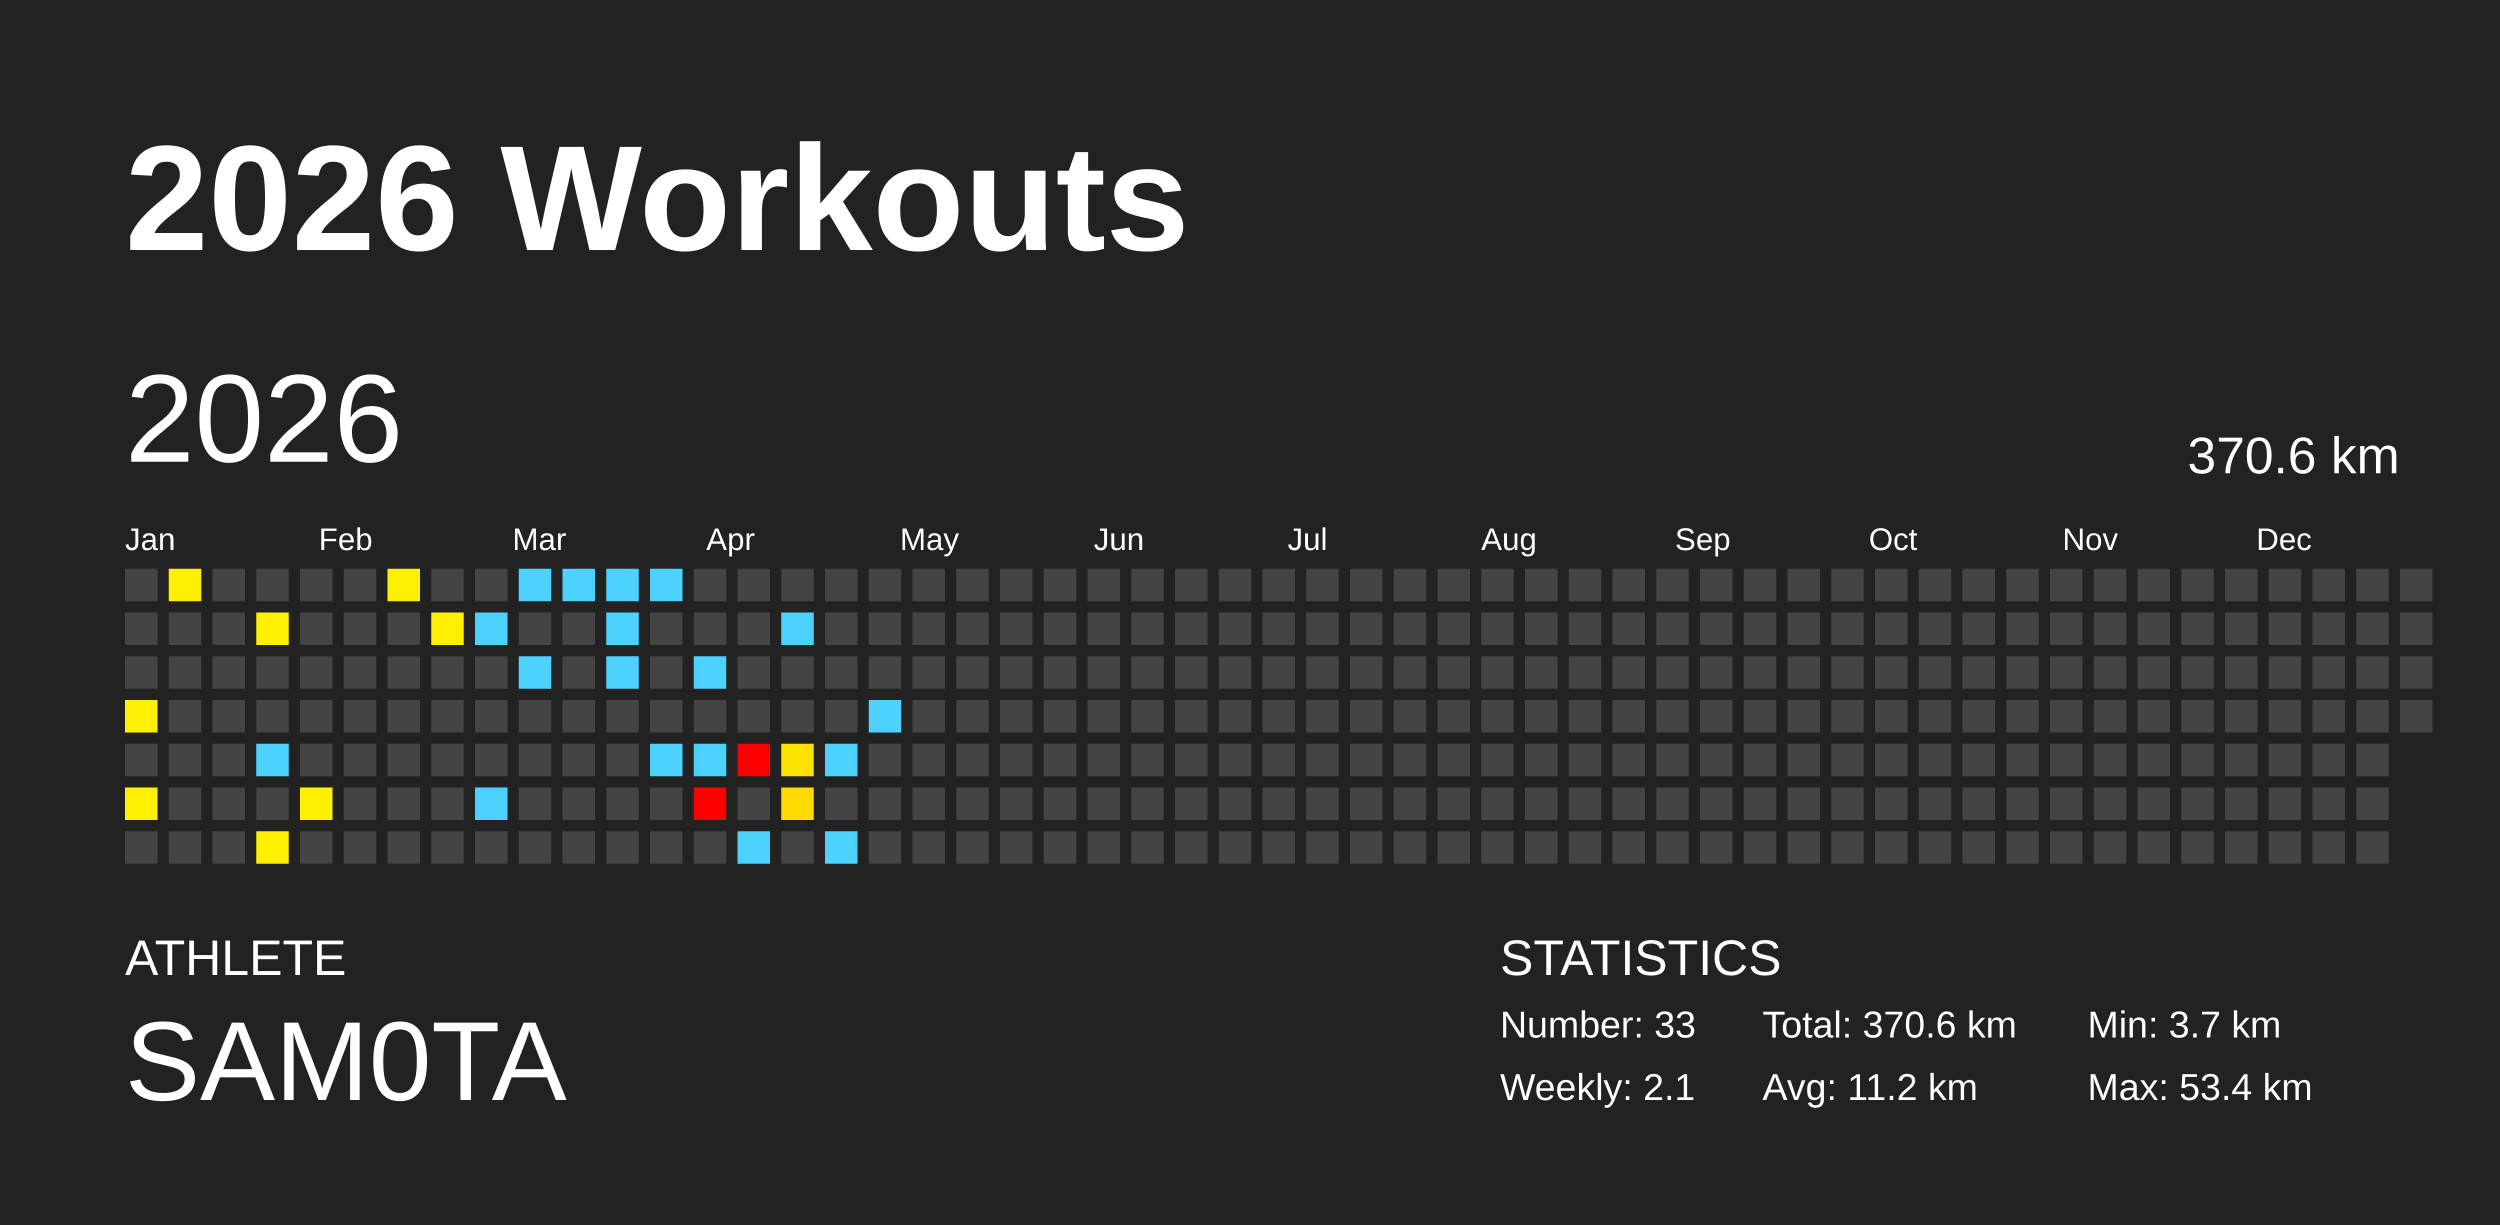
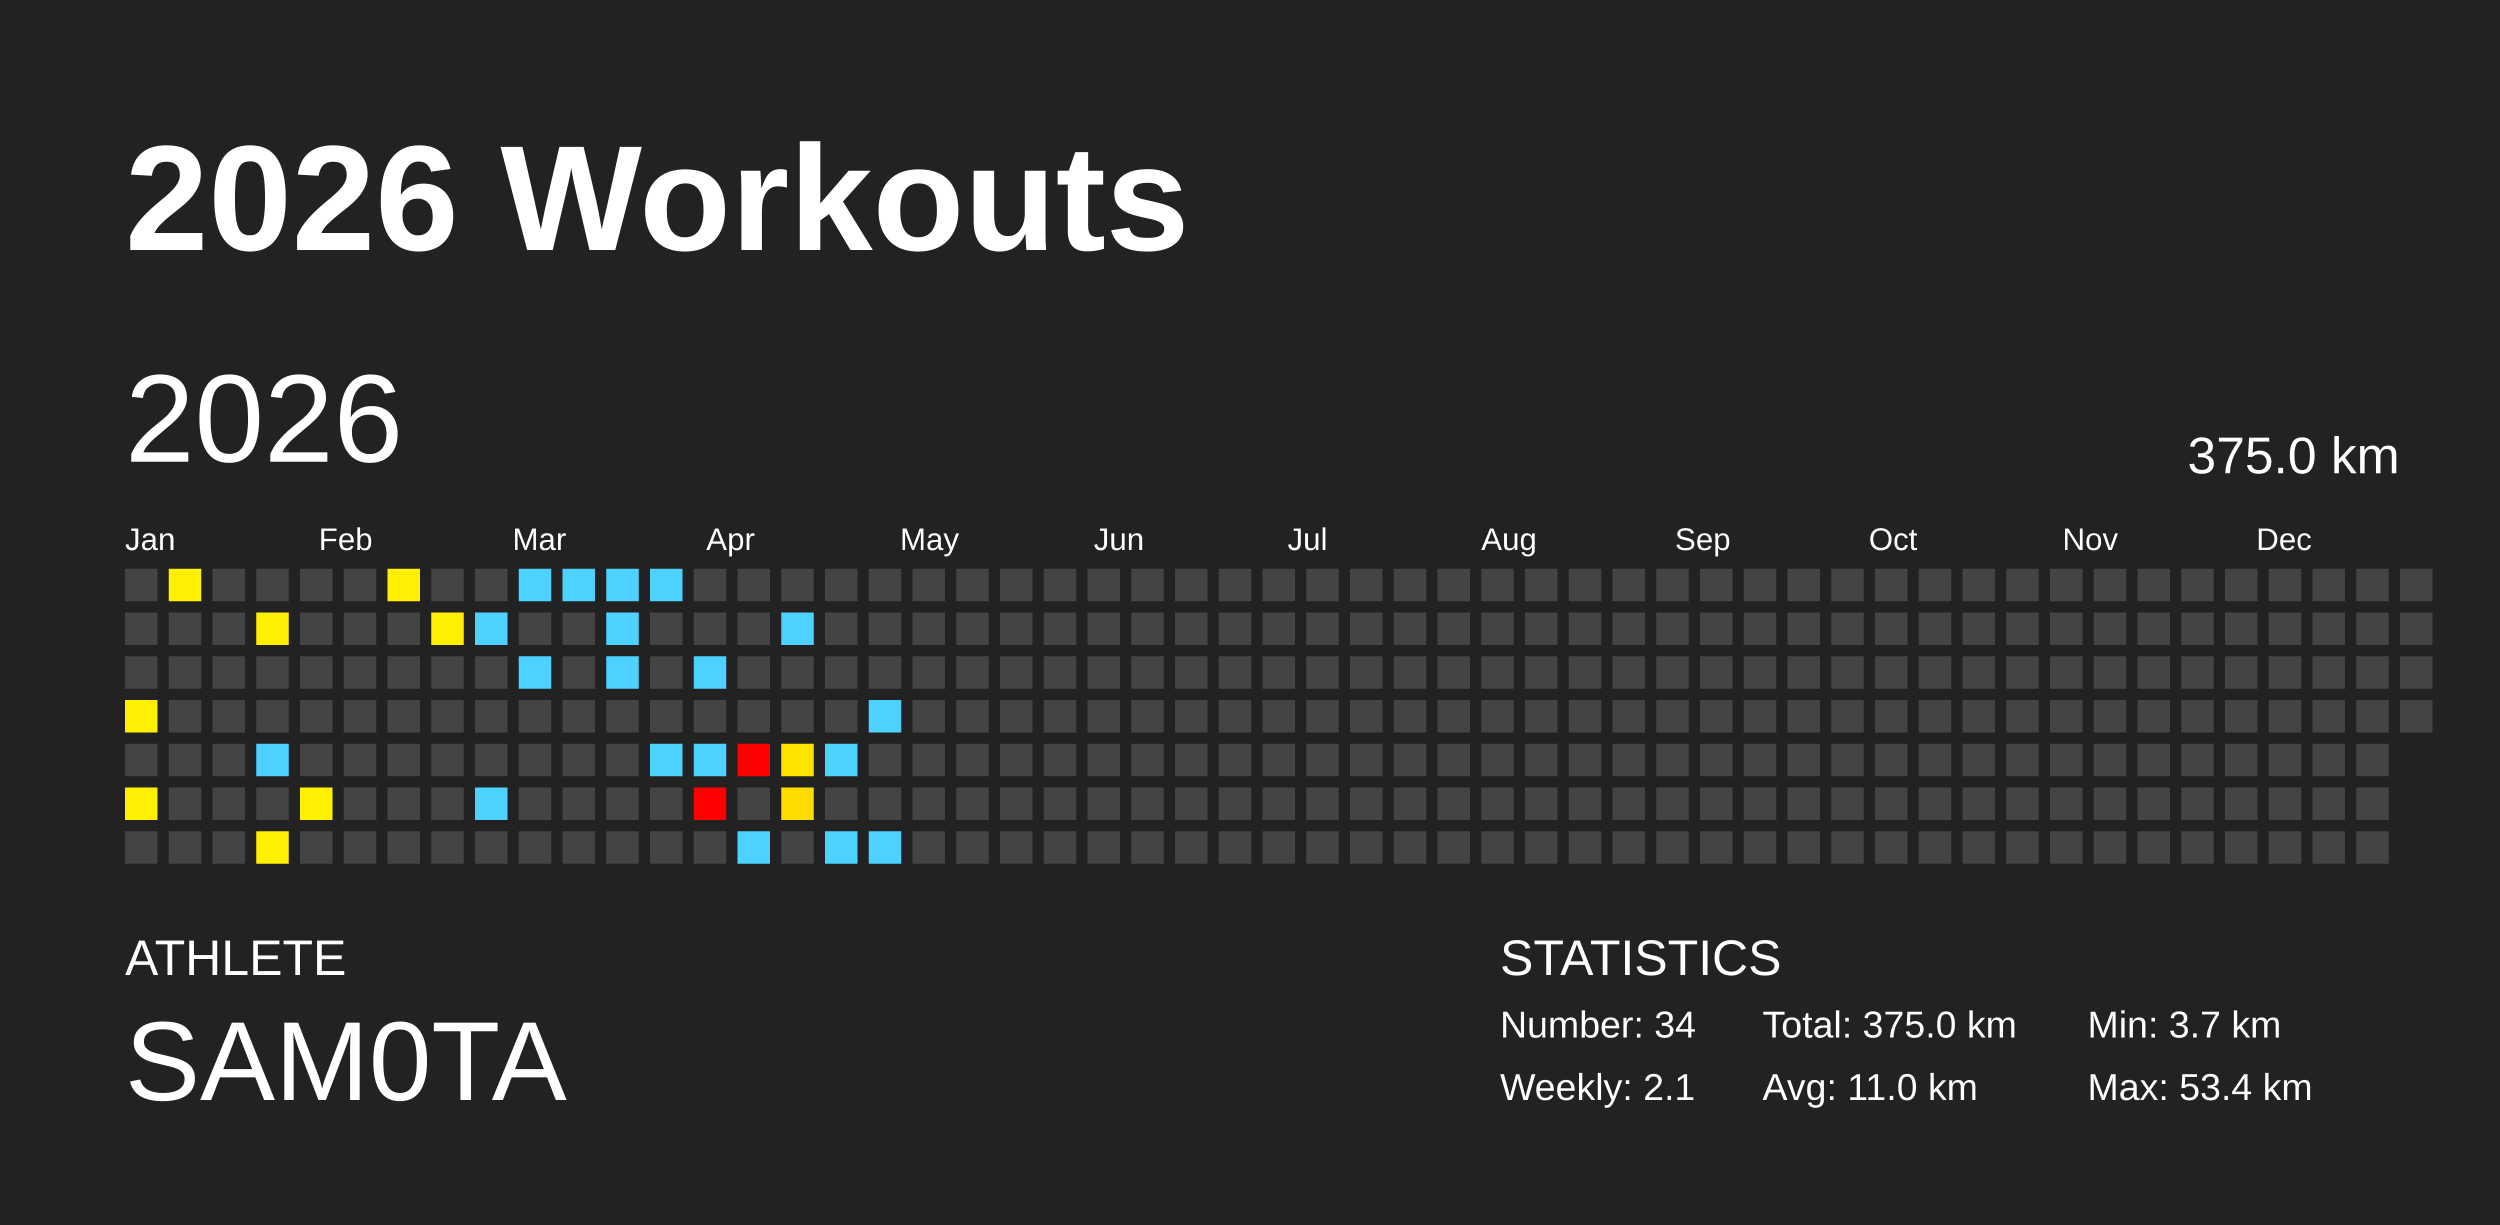
<svg xmlns="http://www.w3.org/2000/svg" baseProfile="full" height="98mm" version="1.1" viewBox="0,0,200,98" width="200mm">
  <defs />
  <rect fill="#222222" height="98" width="200" x="0" y="0" />
  <text fill="#FFFFFF" style="font-size:12px; font-family:Arial; font-weight:bold;" x="10" y="20">2026 Workouts</text>
  <text fill="#FFFFFF" style="font-size:4px; font-family:Arial" x="10" y="78">ATHLETE</text>
  <text fill="#FFFFFF" style="font-size:9px; font-family:Arial" x="10" y="88">SAM0TA</text>
  <text fill="#FFFFFF" style="font-size:4px; font-family:Arial" x="120" y="78">STATISTICS</text>
-   <text fill="#FFFFFF" style="font-size:3px; font-family:Arial" x="120" y="83">Number: 33</text>
+   <text fill="#FFFFFF" style="font-size:3px; font-family:Arial" x="120" y="83">Number: 34</text>
  <text fill="#FFFFFF" style="font-size:3px; font-family:Arial" x="120" y="88">Weekly: 2.1</text>
-   <text fill="#FFFFFF" style="font-size:3px; font-family:Arial" x="141" y="83">Total: 370.6 km</text>
-   <text fill="#FFFFFF" style="font-size:3px; font-family:Arial" x="141" y="88">Avg: 11.2 km</text>
+   <text fill="#FFFFFF" style="font-size:3px; font-family:Arial" x="141" y="83">Total: 375.0 km</text>
+   <text fill="#FFFFFF" style="font-size:3px; font-family:Arial" x="141" y="88">Avg: 11.0 km</text>
  <text fill="#FFFFFF" style="font-size:3px; font-family:Arial" x="167" y="83">Min: 3.7 km</text>
  <text fill="#FFFFFF" style="font-size:3px; font-family:Arial" x="167" y="88">Max: 53.4 km</text>
  <text dominant-baseline="hanging" fill="#FFFFFF" style="font-size:10.0px; font-family:Arial;" x="10" y="30">2026</text>
-   <text dominant-baseline="hanging" fill="#FFFFFF" style="font-size:4.125px; font-family:Arial;" x="175" y="35">370.6 km</text>
+   <text dominant-baseline="hanging" fill="#FFFFFF" style="font-size:4.125px; font-family:Arial;" x="175" y="35">375.0 km</text>
  <text fill="#FFFFFF" style="font-size:2.5px; font-family:Arial" x="10.0" y="44">Jan</text>
  <text fill="#FFFFFF" style="font-size:2.5px; font-family:Arial" x="25.5" y="44">Feb</text>
  <text fill="#FFFFFF" style="font-size:2.5px; font-family:Arial" x="41.0" y="44">Mar</text>
  <text fill="#FFFFFF" style="font-size:2.5px; font-family:Arial" x="56.5" y="44">Apr</text>
  <text fill="#FFFFFF" style="font-size:2.5px; font-family:Arial" x="72.0" y="44">May</text>
  <text fill="#FFFFFF" style="font-size:2.5px; font-family:Arial" x="87.5" y="44">Jun</text>
  <text fill="#FFFFFF" style="font-size:2.5px; font-family:Arial" x="103.0" y="44">Jul</text>
  <text fill="#FFFFFF" style="font-size:2.5px; font-family:Arial" x="118.5" y="44">Aug</text>
  <text fill="#FFFFFF" style="font-size:2.5px; font-family:Arial" x="134.0" y="44">Sep</text>
  <text fill="#FFFFFF" style="font-size:2.5px; font-family:Arial" x="149.5" y="44">Oct</text>
  <text fill="#FFFFFF" style="font-size:2.5px; font-family:Arial" x="165.0" y="44">Nov</text>
  <text fill="#FFFFFF" style="font-size:2.5px; font-family:Arial" x="180.5" y="44">Dec</text>
  <rect fill="#444444" height="2.6" width="2.6" x="10.0" y="45.5" />
  <rect fill="#444444" height="2.6" width="2.6" x="10.0" y="49.0" />
  <rect fill="#444444" height="2.6" width="2.6" x="10.0" y="52.5" />
  <rect fill="#ffef00" height="2.6" width="2.6" x="10.0" y="56.0" />
  <rect fill="#444444" height="2.6" width="2.6" x="10.0" y="59.5" />
  <rect fill="#ffef00" height="2.6" width="2.6" x="10.0" y="63.0" />
  <rect fill="#444444" height="2.6" width="2.6" x="10.0" y="66.5" />
  <rect fill="#ffef00" height="2.6" width="2.6" x="13.5" y="45.5" />
  <rect fill="#444444" height="2.6" width="2.6" x="13.5" y="49.0" />
  <rect fill="#444444" height="2.6" width="2.6" x="13.5" y="52.5" />
  <rect fill="#444444" height="2.6" width="2.6" x="13.5" y="56.0" />
  <rect fill="#444444" height="2.6" width="2.6" x="13.5" y="59.5" />
  <rect fill="#444444" height="2.6" width="2.6" x="13.5" y="63.0" />
  <rect fill="#444444" height="2.6" width="2.6" x="13.5" y="66.5" />
  <rect fill="#444444" height="2.6" width="2.6" x="17.0" y="45.5" />
  <rect fill="#444444" height="2.6" width="2.6" x="17.0" y="49.0" />
  <rect fill="#444444" height="2.6" width="2.6" x="17.0" y="52.5" />
  <rect fill="#444444" height="2.6" width="2.6" x="17.0" y="56.0" />
  <rect fill="#444444" height="2.6" width="2.6" x="17.0" y="59.5" />
  <rect fill="#444444" height="2.6" width="2.6" x="17.0" y="63.0" />
  <rect fill="#444444" height="2.6" width="2.6" x="17.0" y="66.5" />
  <rect fill="#444444" height="2.6" width="2.6" x="20.5" y="45.5" />
  <rect fill="#ffef00" height="2.6" width="2.6" x="20.5" y="49.0" />
  <rect fill="#444444" height="2.6" width="2.6" x="20.5" y="52.5" />
  <rect fill="#444444" height="2.6" width="2.6" x="20.5" y="56.0" />
  <rect fill="#4dd2ff" height="2.6" width="2.6" x="20.5" y="59.5" />
  <rect fill="#444444" height="2.6" width="2.6" x="20.5" y="63.0" />
  <rect fill="#ffef00" height="2.6" width="2.6" x="20.5" y="66.5" />
  <rect fill="#444444" height="2.6" width="2.6" x="24.0" y="45.5" />
  <rect fill="#444444" height="2.6" width="2.6" x="24.0" y="49.0" />
  <rect fill="#444444" height="2.6" width="2.6" x="24.0" y="52.5" />
  <rect fill="#444444" height="2.6" width="2.6" x="24.0" y="56.0" />
  <rect fill="#444444" height="2.6" width="2.6" x="24.0" y="59.5" />
  <rect fill="#ffef00" height="2.6" width="2.6" x="24.0" y="63.0" />
  <rect fill="#444444" height="2.6" width="2.6" x="24.0" y="66.5" />
  <rect fill="#444444" height="2.6" width="2.6" x="27.5" y="45.5" />
  <rect fill="#444444" height="2.6" width="2.6" x="27.5" y="49.0" />
  <rect fill="#444444" height="2.6" width="2.6" x="27.5" y="52.5" />
  <rect fill="#444444" height="2.6" width="2.6" x="27.5" y="56.0" />
  <rect fill="#444444" height="2.6" width="2.6" x="27.5" y="59.5" />
  <rect fill="#444444" height="2.6" width="2.6" x="27.5" y="63.0" />
  <rect fill="#444444" height="2.6" width="2.6" x="27.5" y="66.5" />
  <rect fill="#ffef00" height="2.6" width="2.6" x="31.0" y="45.5" />
  <rect fill="#444444" height="2.6" width="2.6" x="31.0" y="49.0" />
  <rect fill="#444444" height="2.6" width="2.6" x="31.0" y="52.5" />
  <rect fill="#444444" height="2.6" width="2.6" x="31.0" y="56.0" />
  <rect fill="#444444" height="2.6" width="2.6" x="31.0" y="59.5" />
  <rect fill="#444444" height="2.6" width="2.6" x="31.0" y="63.0" />
  <rect fill="#444444" height="2.6" width="2.6" x="31.0" y="66.5" />
  <rect fill="#444444" height="2.6" width="2.6" x="34.5" y="45.5" />
  <rect fill="#ffef00" height="2.6" width="2.6" x="34.5" y="49.0" />
  <rect fill="#444444" height="2.6" width="2.6" x="34.5" y="52.5" />
  <rect fill="#444444" height="2.6" width="2.6" x="34.5" y="56.0" />
  <rect fill="#444444" height="2.6" width="2.6" x="34.5" y="59.5" />
  <rect fill="#444444" height="2.6" width="2.6" x="34.5" y="63.0" />
  <rect fill="#444444" height="2.6" width="2.6" x="34.5" y="66.5" />
  <rect fill="#444444" height="2.6" width="2.6" x="38.0" y="45.5" />
  <rect fill="#4dd2ff" height="2.6" width="2.6" x="38.0" y="49.0" />
  <rect fill="#444444" height="2.6" width="2.6" x="38.0" y="52.5" />
  <rect fill="#444444" height="2.6" width="2.6" x="38.0" y="56.0" />
  <rect fill="#444444" height="2.6" width="2.6" x="38.0" y="59.5" />
  <rect fill="#4dd2ff" height="2.6" width="2.6" x="38.0" y="63.0" />
  <rect fill="#444444" height="2.6" width="2.6" x="38.0" y="66.5" />
  <rect fill="#4dd2ff" height="2.6" width="2.6" x="41.5" y="45.5" />
  <rect fill="#444444" height="2.6" width="2.6" x="41.5" y="49.0" />
  <rect fill="#4dd2ff" height="2.6" width="2.6" x="41.5" y="52.5" />
  <rect fill="#444444" height="2.6" width="2.6" x="41.5" y="56.0" />
  <rect fill="#444444" height="2.6" width="2.6" x="41.5" y="59.5" />
  <rect fill="#444444" height="2.6" width="2.6" x="41.5" y="63.0" />
  <rect fill="#444444" height="2.6" width="2.6" x="41.5" y="66.5" />
  <rect fill="#4dd2ff" height="2.6" width="2.6" x="45.0" y="45.5" />
  <rect fill="#444444" height="2.6" width="2.6" x="45.0" y="49.0" />
  <rect fill="#444444" height="2.6" width="2.6" x="45.0" y="52.5" />
  <rect fill="#444444" height="2.6" width="2.6" x="45.0" y="56.0" />
  <rect fill="#444444" height="2.6" width="2.6" x="45.0" y="59.5" />
  <rect fill="#444444" height="2.6" width="2.6" x="45.0" y="63.0" />
  <rect fill="#444444" height="2.6" width="2.6" x="45.0" y="66.5" />
  <rect fill="#4dd2ff" height="2.6" width="2.6" x="48.5" y="45.5" />
  <rect fill="#4dd2ff" height="2.6" width="2.6" x="48.5" y="49.0" />
  <rect fill="#4dd2ff" height="2.6" width="2.6" x="48.5" y="52.5" />
  <rect fill="#444444" height="2.6" width="2.6" x="48.5" y="56.0" />
  <rect fill="#444444" height="2.6" width="2.6" x="48.5" y="59.5" />
  <rect fill="#444444" height="2.6" width="2.6" x="48.5" y="63.0" />
  <rect fill="#444444" height="2.6" width="2.6" x="48.5" y="66.5" />
  <rect fill="#4dd2ff" height="2.6" width="2.6" x="52.0" y="45.5" />
  <rect fill="#444444" height="2.6" width="2.6" x="52.0" y="49.0" />
  <rect fill="#444444" height="2.6" width="2.6" x="52.0" y="52.5" />
  <rect fill="#444444" height="2.6" width="2.6" x="52.0" y="56.0" />
  <rect fill="#4dd2ff" height="2.6" width="2.6" x="52.0" y="59.5" />
  <rect fill="#444444" height="2.6" width="2.6" x="52.0" y="63.0" />
  <rect fill="#444444" height="2.6" width="2.6" x="52.0" y="66.5" />
  <rect fill="#444444" height="2.6" width="2.6" x="55.5" y="45.5" />
  <rect fill="#444444" height="2.6" width="2.6" x="55.5" y="49.0" />
  <rect fill="#4dd2ff" height="2.6" width="2.6" x="55.5" y="52.5" />
  <rect fill="#444444" height="2.6" width="2.6" x="55.5" y="56.0" />
  <rect fill="#4dd2ff" height="2.6" width="2.6" x="55.5" y="59.5" />
  <rect fill="red" height="2.6" width="2.6" x="55.5" y="63.0" />
  <rect fill="#444444" height="2.6" width="2.6" x="55.5" y="66.5" />
  <rect fill="#444444" height="2.6" width="2.6" x="59.0" y="45.5" />
  <rect fill="#444444" height="2.6" width="2.6" x="59.0" y="49.0" />
  <rect fill="#444444" height="2.6" width="2.6" x="59.0" y="52.5" />
  <rect fill="#444444" height="2.6" width="2.6" x="59.0" y="56.0" />
  <rect fill="red" height="2.6" width="2.6" x="59.0" y="59.5" />
  <rect fill="#444444" height="2.6" width="2.6" x="59.0" y="63.0" />
  <rect fill="#4dd2ff" height="2.6" width="2.6" x="59.0" y="66.5" />
  <rect fill="#444444" height="2.6" width="2.6" x="62.5" y="45.5" />
  <rect fill="#4dd2ff" height="2.6" width="2.6" x="62.5" y="49.0" />
  <rect fill="#444444" height="2.6" width="2.6" x="62.5" y="52.5" />
  <rect fill="#444444" height="2.6" width="2.6" x="62.5" y="56.0" />
  <rect fill="#ffe300" height="2.6" width="2.6" x="62.5" y="59.5" />
  <rect fill="#ffdb00" height="2.6" width="2.6" x="62.5" y="63.0" />
  <rect fill="#444444" height="2.6" width="2.6" x="62.5" y="66.5" />
  <rect fill="#444444" height="2.6" width="2.6" x="66.0" y="45.5" />
  <rect fill="#444444" height="2.6" width="2.6" x="66.0" y="49.0" />
  <rect fill="#444444" height="2.6" width="2.6" x="66.0" y="52.5" />
  <rect fill="#444444" height="2.6" width="2.6" x="66.0" y="56.0" />
  <rect fill="#4dd2ff" height="2.6" width="2.6" x="66.0" y="59.5" />
  <rect fill="#444444" height="2.6" width="2.6" x="66.0" y="63.0" />
  <rect fill="#4dd2ff" height="2.6" width="2.6" x="66.0" y="66.5" />
  <rect fill="#444444" height="2.6" width="2.6" x="69.5" y="45.5" />
  <rect fill="#444444" height="2.6" width="2.6" x="69.5" y="49.0" />
  <rect fill="#444444" height="2.6" width="2.6" x="69.5" y="52.5" />
  <rect fill="#4dd2ff" height="2.6" width="2.6" x="69.5" y="56.0" />
  <rect fill="#444444" height="2.6" width="2.6" x="69.5" y="59.5" />
  <rect fill="#444444" height="2.6" width="2.6" x="69.5" y="63.0" />
-   <rect fill="#444444" height="2.6" width="2.6" x="69.5" y="66.5" />
+   <rect fill="#4dd2ff" height="2.6" width="2.6" x="69.5" y="66.5" />
  <rect fill="#444444" height="2.6" width="2.6" x="73.0" y="45.5" />
  <rect fill="#444444" height="2.6" width="2.6" x="73.0" y="49.0" />
  <rect fill="#444444" height="2.6" width="2.6" x="73.0" y="52.5" />
  <rect fill="#444444" height="2.6" width="2.6" x="73.0" y="56.0" />
  <rect fill="#444444" height="2.6" width="2.6" x="73.0" y="59.5" />
  <rect fill="#444444" height="2.6" width="2.6" x="73.0" y="63.0" />
  <rect fill="#444444" height="2.6" width="2.6" x="73.0" y="66.5" />
  <rect fill="#444444" height="2.6" width="2.6" x="76.5" y="45.5" />
  <rect fill="#444444" height="2.6" width="2.6" x="76.5" y="49.0" />
  <rect fill="#444444" height="2.6" width="2.6" x="76.5" y="52.5" />
  <rect fill="#444444" height="2.6" width="2.6" x="76.5" y="56.0" />
  <rect fill="#444444" height="2.6" width="2.6" x="76.5" y="59.5" />
  <rect fill="#444444" height="2.6" width="2.6" x="76.5" y="63.0" />
  <rect fill="#444444" height="2.6" width="2.6" x="76.5" y="66.5" />
  <rect fill="#444444" height="2.6" width="2.6" x="80.0" y="45.5" />
  <rect fill="#444444" height="2.6" width="2.6" x="80.0" y="49.0" />
  <rect fill="#444444" height="2.6" width="2.6" x="80.0" y="52.5" />
  <rect fill="#444444" height="2.6" width="2.6" x="80.0" y="56.0" />
  <rect fill="#444444" height="2.6" width="2.6" x="80.0" y="59.5" />
  <rect fill="#444444" height="2.6" width="2.6" x="80.0" y="63.0" />
  <rect fill="#444444" height="2.6" width="2.6" x="80.0" y="66.5" />
  <rect fill="#444444" height="2.6" width="2.6" x="83.5" y="45.5" />
  <rect fill="#444444" height="2.6" width="2.6" x="83.5" y="49.0" />
  <rect fill="#444444" height="2.6" width="2.6" x="83.5" y="52.5" />
  <rect fill="#444444" height="2.6" width="2.6" x="83.5" y="56.0" />
  <rect fill="#444444" height="2.6" width="2.6" x="83.5" y="59.5" />
  <rect fill="#444444" height="2.6" width="2.6" x="83.5" y="63.0" />
  <rect fill="#444444" height="2.6" width="2.6" x="83.5" y="66.5" />
  <rect fill="#444444" height="2.6" width="2.6" x="87.0" y="45.5" />
  <rect fill="#444444" height="2.6" width="2.6" x="87.0" y="49.0" />
  <rect fill="#444444" height="2.6" width="2.6" x="87.0" y="52.5" />
  <rect fill="#444444" height="2.6" width="2.6" x="87.0" y="56.0" />
  <rect fill="#444444" height="2.6" width="2.6" x="87.0" y="59.5" />
  <rect fill="#444444" height="2.6" width="2.6" x="87.0" y="63.0" />
  <rect fill="#444444" height="2.6" width="2.6" x="87.0" y="66.5" />
  <rect fill="#444444" height="2.6" width="2.6" x="90.5" y="45.5" />
  <rect fill="#444444" height="2.6" width="2.6" x="90.5" y="49.0" />
  <rect fill="#444444" height="2.6" width="2.6" x="90.5" y="52.5" />
  <rect fill="#444444" height="2.6" width="2.6" x="90.5" y="56.0" />
  <rect fill="#444444" height="2.6" width="2.6" x="90.5" y="59.5" />
  <rect fill="#444444" height="2.6" width="2.6" x="90.5" y="63.0" />
  <rect fill="#444444" height="2.6" width="2.6" x="90.5" y="66.5" />
  <rect fill="#444444" height="2.6" width="2.6" x="94.0" y="45.5" />
  <rect fill="#444444" height="2.6" width="2.6" x="94.0" y="49.0" />
  <rect fill="#444444" height="2.6" width="2.6" x="94.0" y="52.5" />
  <rect fill="#444444" height="2.6" width="2.6" x="94.0" y="56.0" />
  <rect fill="#444444" height="2.6" width="2.6" x="94.0" y="59.5" />
  <rect fill="#444444" height="2.6" width="2.6" x="94.0" y="63.0" />
  <rect fill="#444444" height="2.6" width="2.6" x="94.0" y="66.5" />
  <rect fill="#444444" height="2.6" width="2.6" x="97.5" y="45.5" />
  <rect fill="#444444" height="2.6" width="2.6" x="97.5" y="49.0" />
  <rect fill="#444444" height="2.6" width="2.6" x="97.5" y="52.5" />
  <rect fill="#444444" height="2.6" width="2.6" x="97.5" y="56.0" />
  <rect fill="#444444" height="2.6" width="2.6" x="97.5" y="59.5" />
  <rect fill="#444444" height="2.6" width="2.6" x="97.5" y="63.0" />
  <rect fill="#444444" height="2.6" width="2.6" x="97.5" y="66.5" />
  <rect fill="#444444" height="2.6" width="2.6" x="101.0" y="45.5" />
  <rect fill="#444444" height="2.6" width="2.6" x="101.0" y="49.0" />
  <rect fill="#444444" height="2.6" width="2.6" x="101.0" y="52.5" />
  <rect fill="#444444" height="2.6" width="2.6" x="101.0" y="56.0" />
  <rect fill="#444444" height="2.6" width="2.6" x="101.0" y="59.5" />
  <rect fill="#444444" height="2.6" width="2.6" x="101.0" y="63.0" />
  <rect fill="#444444" height="2.6" width="2.6" x="101.0" y="66.5" />
  <rect fill="#444444" height="2.6" width="2.6" x="104.5" y="45.5" />
  <rect fill="#444444" height="2.6" width="2.6" x="104.5" y="49.0" />
  <rect fill="#444444" height="2.6" width="2.6" x="104.5" y="52.5" />
  <rect fill="#444444" height="2.6" width="2.6" x="104.5" y="56.0" />
  <rect fill="#444444" height="2.6" width="2.6" x="104.5" y="59.5" />
  <rect fill="#444444" height="2.6" width="2.6" x="104.5" y="63.0" />
  <rect fill="#444444" height="2.6" width="2.6" x="104.5" y="66.5" />
  <rect fill="#444444" height="2.6" width="2.6" x="108.0" y="45.5" />
  <rect fill="#444444" height="2.6" width="2.6" x="108.0" y="49.0" />
  <rect fill="#444444" height="2.6" width="2.6" x="108.0" y="52.5" />
  <rect fill="#444444" height="2.6" width="2.6" x="108.0" y="56.0" />
  <rect fill="#444444" height="2.6" width="2.6" x="108.0" y="59.5" />
  <rect fill="#444444" height="2.6" width="2.6" x="108.0" y="63.0" />
  <rect fill="#444444" height="2.6" width="2.6" x="108.0" y="66.5" />
  <rect fill="#444444" height="2.6" width="2.6" x="111.5" y="45.5" />
  <rect fill="#444444" height="2.6" width="2.6" x="111.5" y="49.0" />
  <rect fill="#444444" height="2.6" width="2.6" x="111.5" y="52.5" />
  <rect fill="#444444" height="2.6" width="2.6" x="111.5" y="56.0" />
  <rect fill="#444444" height="2.6" width="2.6" x="111.5" y="59.5" />
  <rect fill="#444444" height="2.6" width="2.6" x="111.5" y="63.0" />
  <rect fill="#444444" height="2.6" width="2.6" x="111.5" y="66.5" />
  <rect fill="#444444" height="2.6" width="2.6" x="115.0" y="45.5" />
  <rect fill="#444444" height="2.6" width="2.6" x="115.0" y="49.0" />
  <rect fill="#444444" height="2.6" width="2.6" x="115.0" y="52.5" />
  <rect fill="#444444" height="2.6" width="2.6" x="115.0" y="56.0" />
  <rect fill="#444444" height="2.6" width="2.6" x="115.0" y="59.5" />
  <rect fill="#444444" height="2.6" width="2.6" x="115.0" y="63.0" />
  <rect fill="#444444" height="2.6" width="2.6" x="115.0" y="66.5" />
  <rect fill="#444444" height="2.6" width="2.6" x="118.5" y="45.5" />
  <rect fill="#444444" height="2.6" width="2.6" x="118.5" y="49.0" />
  <rect fill="#444444" height="2.6" width="2.6" x="118.5" y="52.5" />
  <rect fill="#444444" height="2.6" width="2.6" x="118.5" y="56.0" />
  <rect fill="#444444" height="2.6" width="2.6" x="118.5" y="59.5" />
  <rect fill="#444444" height="2.6" width="2.6" x="118.5" y="63.0" />
  <rect fill="#444444" height="2.6" width="2.6" x="118.5" y="66.5" />
  <rect fill="#444444" height="2.6" width="2.6" x="122.0" y="45.5" />
  <rect fill="#444444" height="2.6" width="2.6" x="122.0" y="49.0" />
  <rect fill="#444444" height="2.6" width="2.6" x="122.0" y="52.5" />
  <rect fill="#444444" height="2.6" width="2.6" x="122.0" y="56.0" />
  <rect fill="#444444" height="2.6" width="2.6" x="122.0" y="59.5" />
  <rect fill="#444444" height="2.6" width="2.6" x="122.0" y="63.0" />
  <rect fill="#444444" height="2.6" width="2.6" x="122.0" y="66.5" />
  <rect fill="#444444" height="2.6" width="2.6" x="125.5" y="45.5" />
  <rect fill="#444444" height="2.6" width="2.6" x="125.5" y="49.0" />
  <rect fill="#444444" height="2.6" width="2.6" x="125.5" y="52.5" />
  <rect fill="#444444" height="2.6" width="2.6" x="125.5" y="56.0" />
  <rect fill="#444444" height="2.6" width="2.6" x="125.5" y="59.5" />
  <rect fill="#444444" height="2.6" width="2.6" x="125.5" y="63.0" />
  <rect fill="#444444" height="2.6" width="2.6" x="125.5" y="66.5" />
  <rect fill="#444444" height="2.6" width="2.6" x="129.0" y="45.5" />
  <rect fill="#444444" height="2.6" width="2.6" x="129.0" y="49.0" />
  <rect fill="#444444" height="2.6" width="2.6" x="129.0" y="52.5" />
  <rect fill="#444444" height="2.6" width="2.6" x="129.0" y="56.0" />
  <rect fill="#444444" height="2.6" width="2.6" x="129.0" y="59.5" />
  <rect fill="#444444" height="2.6" width="2.6" x="129.0" y="63.0" />
  <rect fill="#444444" height="2.6" width="2.6" x="129.0" y="66.5" />
  <rect fill="#444444" height="2.6" width="2.6" x="132.5" y="45.5" />
  <rect fill="#444444" height="2.6" width="2.6" x="132.5" y="49.0" />
  <rect fill="#444444" height="2.6" width="2.6" x="132.5" y="52.5" />
  <rect fill="#444444" height="2.6" width="2.6" x="132.5" y="56.0" />
  <rect fill="#444444" height="2.6" width="2.6" x="132.5" y="59.5" />
  <rect fill="#444444" height="2.6" width="2.6" x="132.5" y="63.0" />
  <rect fill="#444444" height="2.6" width="2.6" x="132.5" y="66.5" />
  <rect fill="#444444" height="2.6" width="2.6" x="136.0" y="45.5" />
  <rect fill="#444444" height="2.6" width="2.6" x="136.0" y="49.0" />
  <rect fill="#444444" height="2.6" width="2.6" x="136.0" y="52.5" />
  <rect fill="#444444" height="2.6" width="2.6" x="136.0" y="56.0" />
  <rect fill="#444444" height="2.6" width="2.6" x="136.0" y="59.5" />
  <rect fill="#444444" height="2.6" width="2.6" x="136.0" y="63.0" />
  <rect fill="#444444" height="2.6" width="2.6" x="136.0" y="66.5" />
  <rect fill="#444444" height="2.6" width="2.6" x="139.5" y="45.5" />
  <rect fill="#444444" height="2.6" width="2.6" x="139.5" y="49.0" />
  <rect fill="#444444" height="2.6" width="2.6" x="139.5" y="52.5" />
  <rect fill="#444444" height="2.6" width="2.6" x="139.5" y="56.0" />
  <rect fill="#444444" height="2.6" width="2.6" x="139.5" y="59.5" />
  <rect fill="#444444" height="2.6" width="2.6" x="139.5" y="63.0" />
  <rect fill="#444444" height="2.6" width="2.6" x="139.5" y="66.5" />
  <rect fill="#444444" height="2.6" width="2.6" x="143.0" y="45.5" />
  <rect fill="#444444" height="2.6" width="2.6" x="143.0" y="49.0" />
  <rect fill="#444444" height="2.6" width="2.6" x="143.0" y="52.5" />
  <rect fill="#444444" height="2.6" width="2.6" x="143.0" y="56.0" />
  <rect fill="#444444" height="2.6" width="2.6" x="143.0" y="59.5" />
  <rect fill="#444444" height="2.6" width="2.6" x="143.0" y="63.0" />
  <rect fill="#444444" height="2.6" width="2.6" x="143.0" y="66.5" />
  <rect fill="#444444" height="2.6" width="2.6" x="146.5" y="45.5" />
  <rect fill="#444444" height="2.6" width="2.6" x="146.5" y="49.0" />
  <rect fill="#444444" height="2.6" width="2.6" x="146.5" y="52.5" />
  <rect fill="#444444" height="2.6" width="2.6" x="146.5" y="56.0" />
  <rect fill="#444444" height="2.6" width="2.6" x="146.5" y="59.5" />
  <rect fill="#444444" height="2.6" width="2.6" x="146.5" y="63.0" />
  <rect fill="#444444" height="2.6" width="2.6" x="146.5" y="66.5" />
  <rect fill="#444444" height="2.6" width="2.6" x="150.0" y="45.5" />
  <rect fill="#444444" height="2.6" width="2.6" x="150.0" y="49.0" />
  <rect fill="#444444" height="2.6" width="2.6" x="150.0" y="52.5" />
  <rect fill="#444444" height="2.6" width="2.6" x="150.0" y="56.0" />
  <rect fill="#444444" height="2.6" width="2.6" x="150.0" y="59.5" />
  <rect fill="#444444" height="2.6" width="2.6" x="150.0" y="63.0" />
  <rect fill="#444444" height="2.6" width="2.6" x="150.0" y="66.5" />
  <rect fill="#444444" height="2.6" width="2.6" x="153.5" y="45.5" />
  <rect fill="#444444" height="2.6" width="2.6" x="153.5" y="49.0" />
  <rect fill="#444444" height="2.6" width="2.6" x="153.5" y="52.5" />
  <rect fill="#444444" height="2.6" width="2.6" x="153.5" y="56.0" />
  <rect fill="#444444" height="2.6" width="2.6" x="153.5" y="59.5" />
  <rect fill="#444444" height="2.6" width="2.6" x="153.5" y="63.0" />
  <rect fill="#444444" height="2.6" width="2.6" x="153.5" y="66.5" />
  <rect fill="#444444" height="2.6" width="2.6" x="157.0" y="45.5" />
  <rect fill="#444444" height="2.6" width="2.6" x="157.0" y="49.0" />
  <rect fill="#444444" height="2.6" width="2.6" x="157.0" y="52.5" />
  <rect fill="#444444" height="2.6" width="2.6" x="157.0" y="56.0" />
  <rect fill="#444444" height="2.6" width="2.6" x="157.0" y="59.5" />
  <rect fill="#444444" height="2.6" width="2.6" x="157.0" y="63.0" />
  <rect fill="#444444" height="2.6" width="2.6" x="157.0" y="66.5" />
  <rect fill="#444444" height="2.6" width="2.6" x="160.5" y="45.5" />
  <rect fill="#444444" height="2.6" width="2.6" x="160.5" y="49.0" />
  <rect fill="#444444" height="2.6" width="2.6" x="160.5" y="52.5" />
  <rect fill="#444444" height="2.6" width="2.6" x="160.5" y="56.0" />
  <rect fill="#444444" height="2.6" width="2.6" x="160.5" y="59.5" />
  <rect fill="#444444" height="2.6" width="2.6" x="160.5" y="63.0" />
  <rect fill="#444444" height="2.6" width="2.6" x="160.5" y="66.5" />
  <rect fill="#444444" height="2.6" width="2.6" x="164.0" y="45.5" />
  <rect fill="#444444" height="2.6" width="2.6" x="164.0" y="49.0" />
  <rect fill="#444444" height="2.6" width="2.6" x="164.0" y="52.5" />
  <rect fill="#444444" height="2.6" width="2.6" x="164.0" y="56.0" />
  <rect fill="#444444" height="2.6" width="2.6" x="164.0" y="59.5" />
  <rect fill="#444444" height="2.6" width="2.6" x="164.0" y="63.0" />
  <rect fill="#444444" height="2.6" width="2.6" x="164.0" y="66.5" />
  <rect fill="#444444" height="2.6" width="2.6" x="167.5" y="45.5" />
  <rect fill="#444444" height="2.6" width="2.6" x="167.5" y="49.0" />
  <rect fill="#444444" height="2.6" width="2.6" x="167.5" y="52.5" />
  <rect fill="#444444" height="2.6" width="2.6" x="167.5" y="56.0" />
  <rect fill="#444444" height="2.6" width="2.6" x="167.5" y="59.5" />
  <rect fill="#444444" height="2.6" width="2.6" x="167.5" y="63.0" />
  <rect fill="#444444" height="2.6" width="2.6" x="167.5" y="66.5" />
  <rect fill="#444444" height="2.6" width="2.6" x="171.0" y="45.5" />
  <rect fill="#444444" height="2.6" width="2.6" x="171.0" y="49.0" />
  <rect fill="#444444" height="2.6" width="2.6" x="171.0" y="52.5" />
  <rect fill="#444444" height="2.6" width="2.6" x="171.0" y="56.0" />
  <rect fill="#444444" height="2.6" width="2.6" x="171.0" y="59.5" />
  <rect fill="#444444" height="2.6" width="2.6" x="171.0" y="63.0" />
  <rect fill="#444444" height="2.6" width="2.6" x="171.0" y="66.5" />
  <rect fill="#444444" height="2.6" width="2.6" x="174.5" y="45.5" />
  <rect fill="#444444" height="2.6" width="2.6" x="174.5" y="49.0" />
  <rect fill="#444444" height="2.6" width="2.6" x="174.5" y="52.5" />
  <rect fill="#444444" height="2.6" width="2.6" x="174.5" y="56.0" />
  <rect fill="#444444" height="2.6" width="2.6" x="174.5" y="59.5" />
  <rect fill="#444444" height="2.6" width="2.6" x="174.5" y="63.0" />
  <rect fill="#444444" height="2.6" width="2.6" x="174.5" y="66.5" />
  <rect fill="#444444" height="2.6" width="2.6" x="178.0" y="45.5" />
  <rect fill="#444444" height="2.6" width="2.6" x="178.0" y="49.0" />
  <rect fill="#444444" height="2.6" width="2.6" x="178.0" y="52.5" />
  <rect fill="#444444" height="2.6" width="2.6" x="178.0" y="56.0" />
  <rect fill="#444444" height="2.6" width="2.6" x="178.0" y="59.5" />
  <rect fill="#444444" height="2.6" width="2.6" x="178.0" y="63.0" />
  <rect fill="#444444" height="2.6" width="2.6" x="178.0" y="66.5" />
  <rect fill="#444444" height="2.6" width="2.6" x="181.5" y="45.5" />
  <rect fill="#444444" height="2.6" width="2.6" x="181.5" y="49.0" />
  <rect fill="#444444" height="2.6" width="2.6" x="181.5" y="52.5" />
  <rect fill="#444444" height="2.6" width="2.6" x="181.5" y="56.0" />
  <rect fill="#444444" height="2.6" width="2.6" x="181.5" y="59.5" />
  <rect fill="#444444" height="2.6" width="2.6" x="181.5" y="63.0" />
  <rect fill="#444444" height="2.6" width="2.6" x="181.5" y="66.5" />
  <rect fill="#444444" height="2.6" width="2.6" x="185.0" y="45.5" />
  <rect fill="#444444" height="2.6" width="2.6" x="185.0" y="49.0" />
  <rect fill="#444444" height="2.6" width="2.6" x="185.0" y="52.5" />
  <rect fill="#444444" height="2.6" width="2.6" x="185.0" y="56.0" />
  <rect fill="#444444" height="2.6" width="2.6" x="185.0" y="59.5" />
  <rect fill="#444444" height="2.6" width="2.6" x="185.0" y="63.0" />
  <rect fill="#444444" height="2.6" width="2.6" x="185.0" y="66.5" />
  <rect fill="#444444" height="2.6" width="2.6" x="188.5" y="45.5" />
  <rect fill="#444444" height="2.6" width="2.6" x="188.5" y="49.0" />
  <rect fill="#444444" height="2.6" width="2.6" x="188.5" y="52.5" />
  <rect fill="#444444" height="2.6" width="2.6" x="188.5" y="56.0" />
  <rect fill="#444444" height="2.6" width="2.6" x="188.5" y="59.5" />
  <rect fill="#444444" height="2.6" width="2.6" x="188.5" y="63.0" />
  <rect fill="#444444" height="2.6" width="2.6" x="188.5" y="66.5" />
  <rect fill="#444444" height="2.6" width="2.6" x="192.0" y="45.5" />
  <rect fill="#444444" height="2.6" width="2.6" x="192.0" y="49.0" />
  <rect fill="#444444" height="2.6" width="2.6" x="192.0" y="52.5" />
  <rect fill="#444444" height="2.6" width="2.6" x="192.0" y="56.0" />
</svg>
